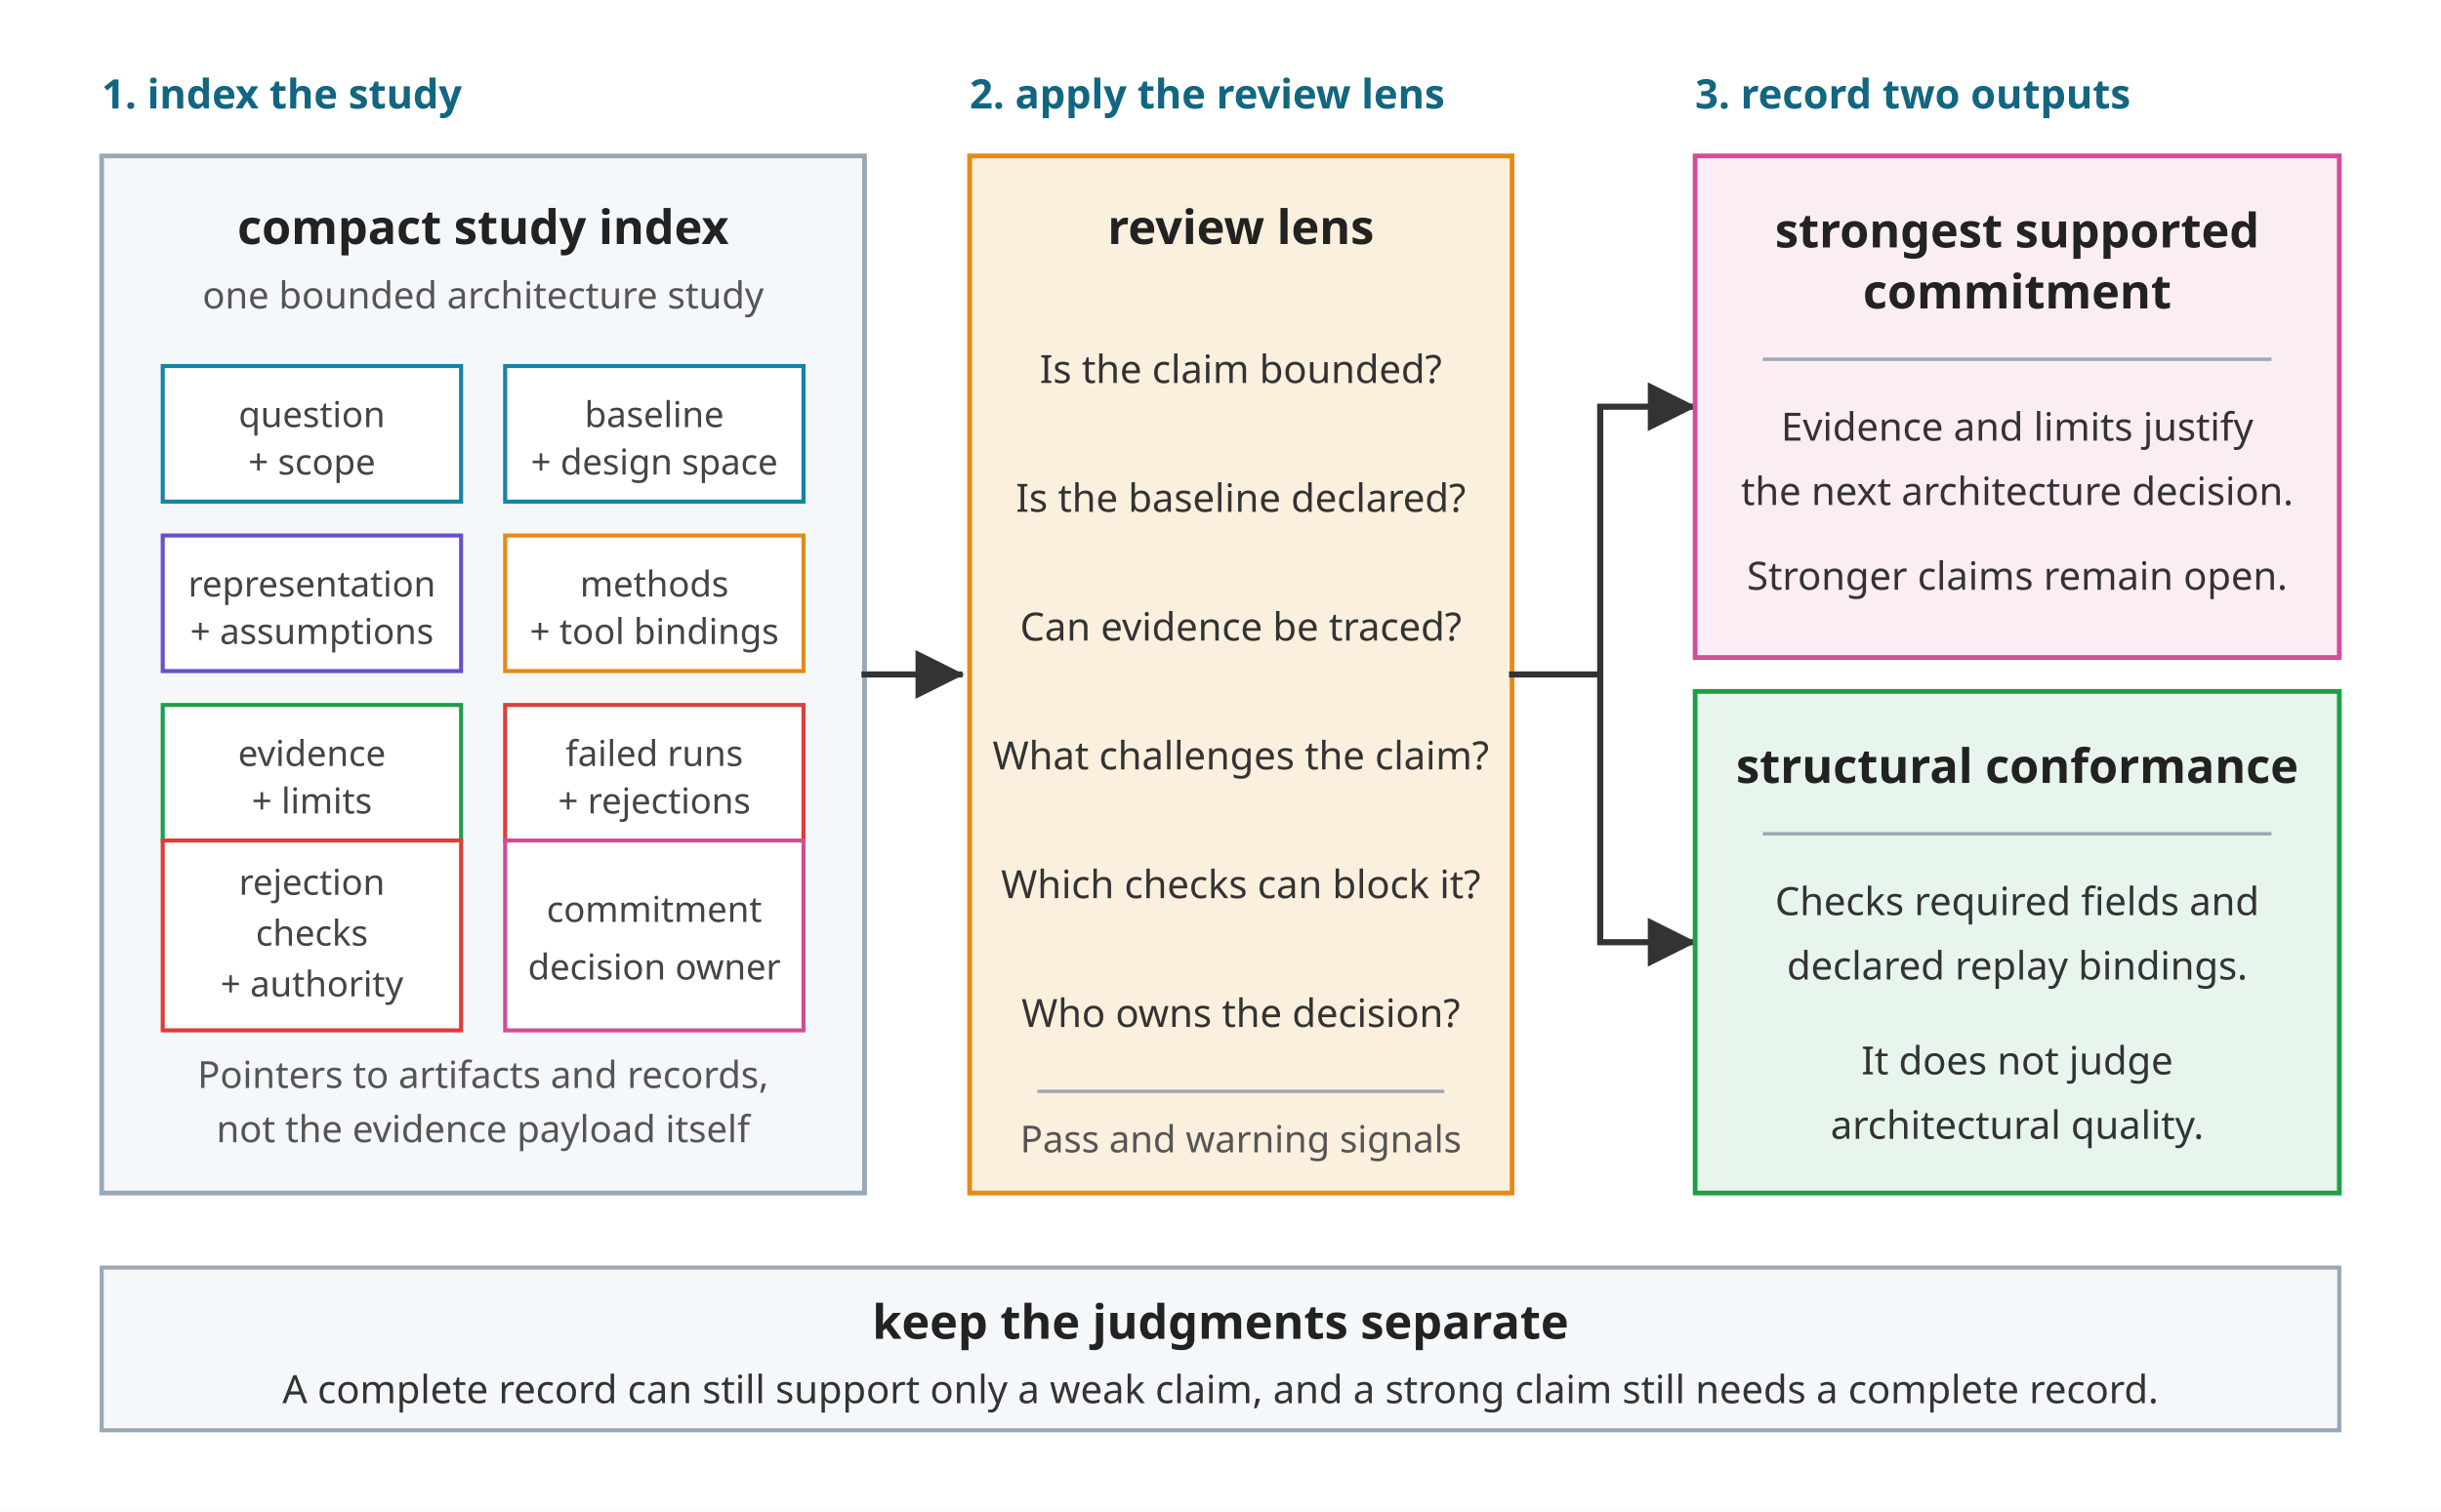
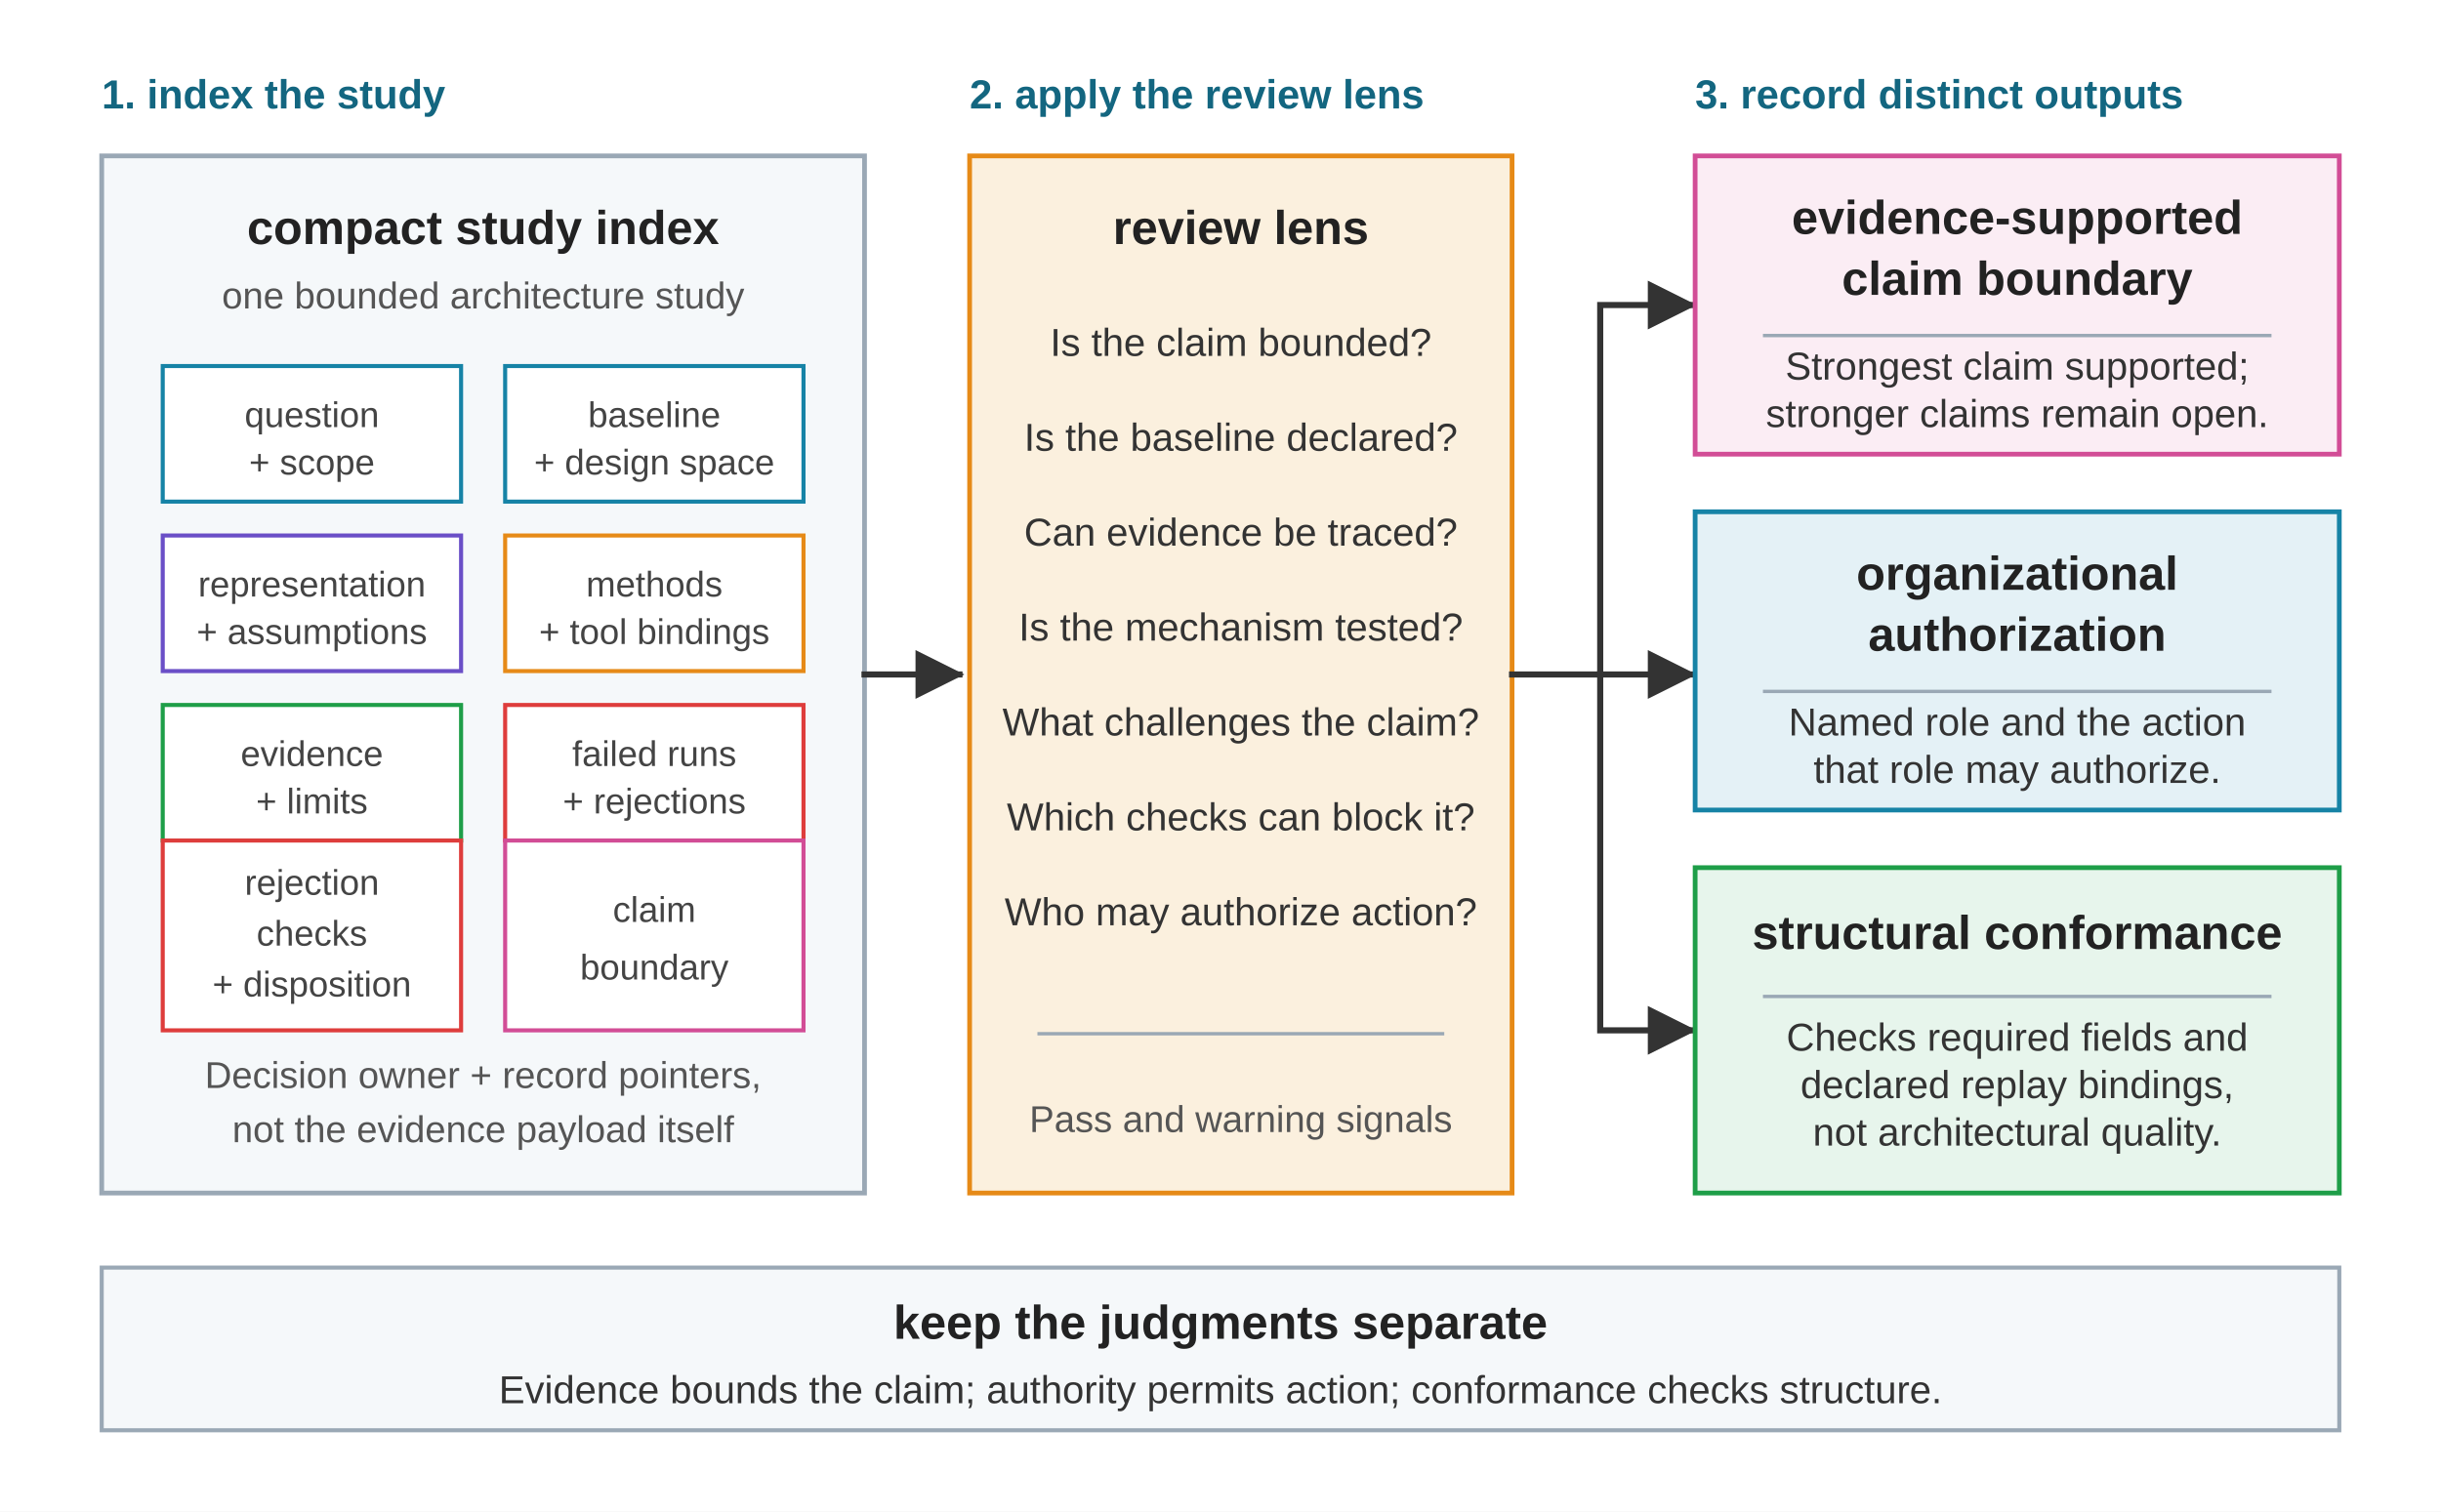
<svg xmlns="http://www.w3.org/2000/svg" viewBox="0 0 720 446" role="img" aria-labelledby="figure-title figure-desc">
  <defs>
    <marker id="arrow" viewBox="0 0 10 10" refX="9" refY="5" markerWidth="8" markerHeight="8" orient="auto">
      <path d="M 0 0 L 10 5 L 0 10 z" fill="#333333" />
    </marker>
    <style>
-       .font { font-family: sans-serif; }
+       .font { font-family: Arial, Helvetica, sans-serif; }
      .step { font-size: 12px; font-weight: 700; fill: #136680; }
      .label { font-size: 14px; font-weight: 700; fill: #222222; }
      .small { font-size: 11.5px; fill: #333333; }
      .micro { font-size: 10.5px; fill: #444444; }
      .note { font-size: 11px; fill: #555555; }
      .card { fill: #F5F8FA; stroke: #9AA8B5; stroke-width: 1.4; }
      .rubric { fill: #FBF0DE; stroke: #E68A17; stroke-width: 1.4; }
      .commitment { fill: #FBEDF4; stroke: #D24D96; stroke-width: 1.4; }
+       .authorization { fill: #E4F1F6; stroke: #1683A6; stroke-width: 1.4; }
      .conformance { fill: #E7F5EC; stroke: #1E9E48; stroke-width: 1.4; }
      .tile { fill: #FFFFFF; stroke-width: 1.2; }
      .footer { fill: #F5F8FA; stroke: #9AA8B5; stroke-width: 1.2; }
      .divider { stroke: #9AA8B5; stroke-width: 1; }
      .arrow { stroke: #333333; stroke-width: 1.8; fill: none; stroke-linecap: square; stroke-linejoin: miter; }
    </style>
  </defs>
  <rect width="720" height="446" fill="#FFFFFF" />
  <g class="font">
    <text class="step" x="30" y="32">1. index the study</text>
    <rect class="card" x="30" y="46" width="225" height="306" />
    <text class="label" x="142.5" y="72" text-anchor="middle">compact study index</text>
    <text class="note" x="142.5" y="91" text-anchor="middle">one bounded architecture study</text>
    <rect class="tile" stroke="#1683A6" x="48" y="108" width="88" height="40" />
    <text class="micro" x="92" y="126" text-anchor="middle">question</text>
    <text class="micro" x="92" y="140" text-anchor="middle">+ scope</text>
    <rect class="tile" stroke="#1683A6" x="149" y="108" width="88" height="40" />
    <text class="micro" x="193" y="126" text-anchor="middle">baseline</text>
    <text class="micro" x="193" y="140" text-anchor="middle">+ design space</text>
    <rect class="tile" stroke="#6A4FC7" x="48" y="158" width="88" height="40" />
    <text class="micro" x="92" y="176" text-anchor="middle">representation</text>
    <text class="micro" x="92" y="190" text-anchor="middle">+ assumptions</text>
    <rect class="tile" stroke="#E68A17" x="149" y="158" width="88" height="40" />
    <text class="micro" x="193" y="176" text-anchor="middle">methods</text>
    <text class="micro" x="193" y="190" text-anchor="middle">+ tool bindings</text>
    <rect class="tile" stroke="#1E9E48" x="48" y="208" width="88" height="40" />
    <text class="micro" x="92" y="226" text-anchor="middle">evidence</text>
    <text class="micro" x="92" y="240" text-anchor="middle">+ limits</text>
    <rect class="tile" stroke="#DE3D3C" x="149" y="208" width="88" height="40" />
    <text class="micro" x="193" y="226" text-anchor="middle">failed runs</text>
    <text class="micro" x="193" y="240" text-anchor="middle">+ rejections</text>
    <rect class="tile" stroke="#DE3D3C" x="48" y="248" width="88" height="56" />
    <text class="micro" x="92" y="264" text-anchor="middle">rejection</text>
    <text class="micro" x="92" y="279" text-anchor="middle">checks</text>
-     <text class="micro" x="92" y="294" text-anchor="middle">+ authority</text>
+     <text class="micro" x="92" y="294" text-anchor="middle">+ disposition</text>
    <rect class="tile" stroke="#D24D96" x="149" y="248" width="88" height="56" />
-     <text class="micro" x="193" y="272" text-anchor="middle">commitment</text>
-     <text class="micro" x="193" y="289" text-anchor="middle">decision owner</text>
-     <text class="note" x="142.5" y="321" text-anchor="middle">Pointers to artifacts and records,</text>
+     <text class="micro" x="193" y="272" text-anchor="middle">claim</text>
+     <text class="micro" x="193" y="289" text-anchor="middle">boundary</text>
+     <text class="note" x="142.5" y="321" text-anchor="middle">Decision owner + record pointers,</text>
    <text class="note" x="142.5" y="337" text-anchor="middle">not the evidence payload itself</text>
    <line class="arrow" x1="255" y1="199" x2="283" y2="199" marker-end="url(#arrow)" />
    <text class="step" x="286" y="32">2. apply the review lens</text>
    <rect class="rubric" x="286" y="46" width="160" height="306" />
    <text class="label" x="366" y="72" text-anchor="middle">review lens</text>
-     <text class="small" x="366" y="113" text-anchor="middle">Is the claim bounded?</text>
-     <text class="small" x="366" y="151" text-anchor="middle">Is the baseline declared?</text>
-     <text class="small" x="366" y="189" text-anchor="middle">Can evidence be traced?</text>
-     <text class="small" x="366" y="227" text-anchor="middle">What challenges the claim?</text>
-     <text class="small" x="366" y="265" text-anchor="middle">Which checks can block it?</text>
-     <text class="small" x="366" y="303" text-anchor="middle">Who owns the decision?</text>
-     <line class="divider" x1="306" y1="322" x2="426" y2="322" />
-     <text class="note" x="366" y="340" text-anchor="middle">Pass and warning signals</text>
-     <path class="arrow" d="M 446 199 H 472 V 120 H 499" marker-end="url(#arrow)" />
-     <path class="arrow" d="M 472 199 V 278 H 499" marker-end="url(#arrow)" />
-     <text class="step" x="500" y="32">3. record two outputs</text>
-     <rect class="commitment" x="500" y="46" width="190" height="148" />
-     <text class="label" x="595" y="73" text-anchor="middle">strongest supported</text>
-     <text class="label" x="595" y="91" text-anchor="middle">commitment</text>
-     <line class="divider" x1="520" y1="106" x2="670" y2="106" />
-     <text class="small" x="595" y="130" text-anchor="middle">Evidence and limits justify</text>
-     <text class="small" x="595" y="149" text-anchor="middle">the next architecture decision.</text>
-     <text class="small" x="595" y="174" text-anchor="middle">Stronger claims remain open.</text>
-     <rect class="conformance" x="500" y="204" width="190" height="148" />
-     <text class="label" x="595" y="231" text-anchor="middle">structural conformance</text>
-     <line class="divider" x1="520" y1="246" x2="670" y2="246" />
-     <text class="small" x="595" y="270" text-anchor="middle">Checks required fields and</text>
-     <text class="small" x="595" y="289" text-anchor="middle">declared replay bindings.</text>
-     <text class="small" x="595" y="317" text-anchor="middle">It does not judge</text>
-     <text class="small" x="595" y="336" text-anchor="middle">architectural quality.</text>
+     <text class="small" x="366" y="105" text-anchor="middle">Is the claim bounded?</text>
+     <text class="small" x="366" y="133" text-anchor="middle">Is the baseline declared?</text>
+     <text class="small" x="366" y="161" text-anchor="middle">Can evidence be traced?</text>
+     <text class="small" x="366" y="189" text-anchor="middle">Is the mechanism tested?</text>
+     <text class="small" x="366" y="217" text-anchor="middle">What challenges the claim?</text>
+     <text class="small" x="366" y="245" text-anchor="middle">Which checks can block it?</text>
+     <text class="small" x="366" y="273" text-anchor="middle">Who may authorize action?</text>
+     <line class="divider" x1="306" y1="305" x2="426" y2="305" />
+     <text class="note" x="366" y="334" text-anchor="middle">Pass and warning signals</text>
+     <path class="arrow" d="M 446 199 H 472 V 90 H 499" marker-end="url(#arrow)" />
+     <path class="arrow" d="M 472 199 H 499" marker-end="url(#arrow)" />
+     <path class="arrow" d="M 472 199 V 304 H 499" marker-end="url(#arrow)" />
+     <text class="step" x="500" y="32">3. record distinct outputs</text>
+     <rect class="commitment" x="500" y="46" width="190" height="88" />
+     <text class="label" x="595" y="69" text-anchor="middle">evidence-supported</text>
+     <text class="label" x="595" y="87" text-anchor="middle">claim boundary</text>
+     <line class="divider" x1="520" y1="99" x2="670" y2="99" />
+     <text class="small" x="595" y="112" text-anchor="middle">Strongest claim supported;</text>
+     <text class="small" x="595" y="126" text-anchor="middle">stronger claims remain open.</text>
+     <rect class="authorization" x="500" y="151" width="190" height="88" />
+     <text class="label" x="595" y="174" text-anchor="middle">organizational</text>
+     <text class="label" x="595" y="192" text-anchor="middle">authorization</text>
+     <line class="divider" x1="520" y1="204" x2="670" y2="204" />
+     <text class="small" x="595" y="217" text-anchor="middle">Named role and the action</text>
+     <text class="small" x="595" y="231" text-anchor="middle">that role may authorize.</text>
+     <rect class="conformance" x="500" y="256" width="190" height="96" />
+     <text class="label" x="595" y="280" text-anchor="middle">structural conformance</text>
+     <line class="divider" x1="520" y1="294" x2="670" y2="294" />
+     <text class="small" x="595" y="310" text-anchor="middle">Checks required fields and</text>
+     <text class="small" x="595" y="324" text-anchor="middle">declared replay bindings,</text>
+     <text class="small" x="595" y="338" text-anchor="middle">not architectural quality.</text>
    <rect class="footer" x="30" y="374" width="660" height="48" />
    <text class="label" x="360" y="395" text-anchor="middle">keep the judgments separate</text>
-     <text class="small" x="360" y="414" text-anchor="middle">A complete record can still support only a weak claim, and a strong claim still needs a complete record.</text>
+     <text class="small" x="360" y="414" text-anchor="middle">Evidence bounds the claim; authority permits action; conformance checks structure.</text>
  </g>
</svg>
